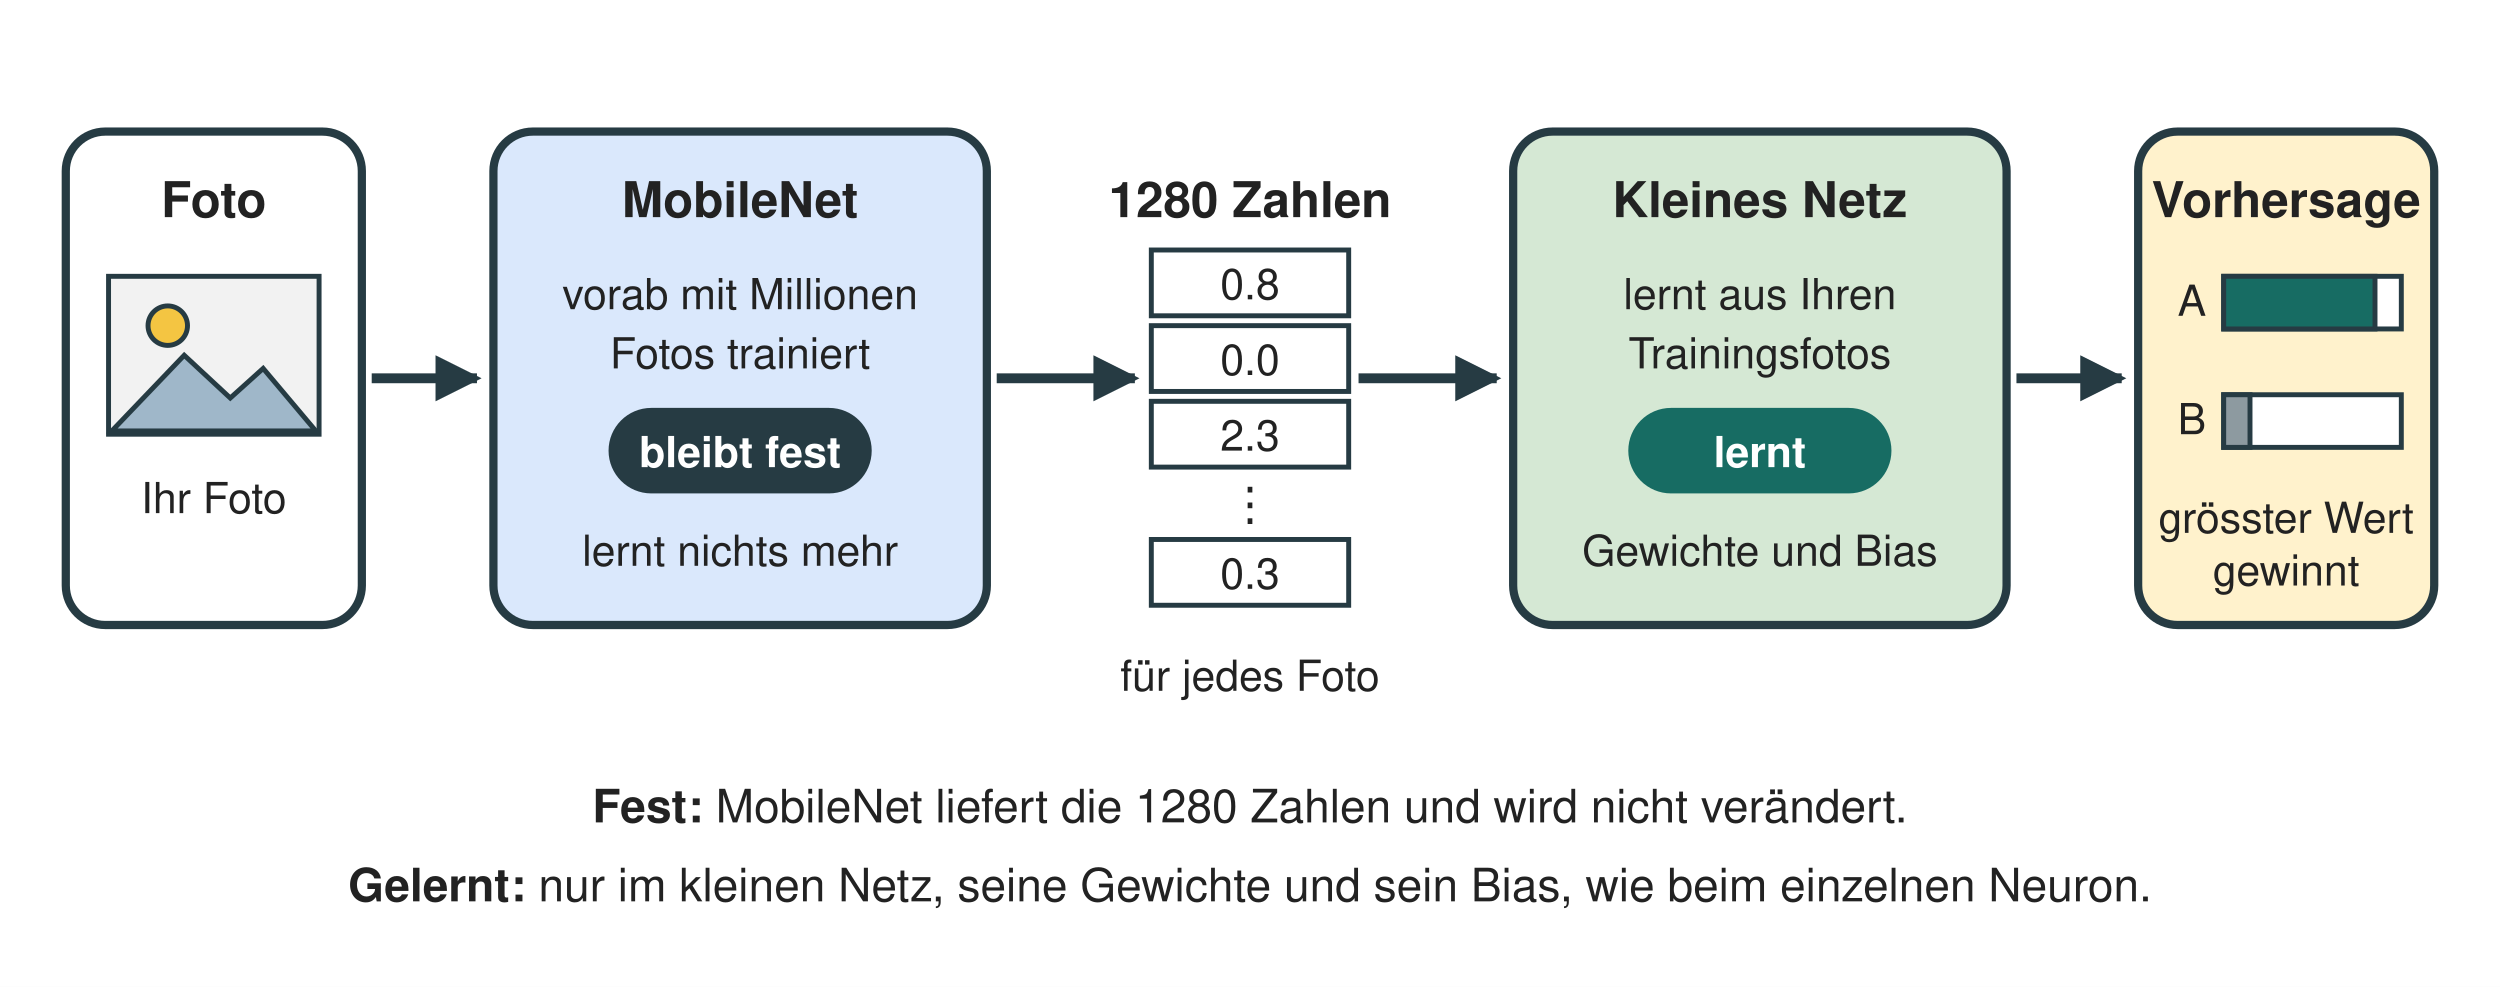
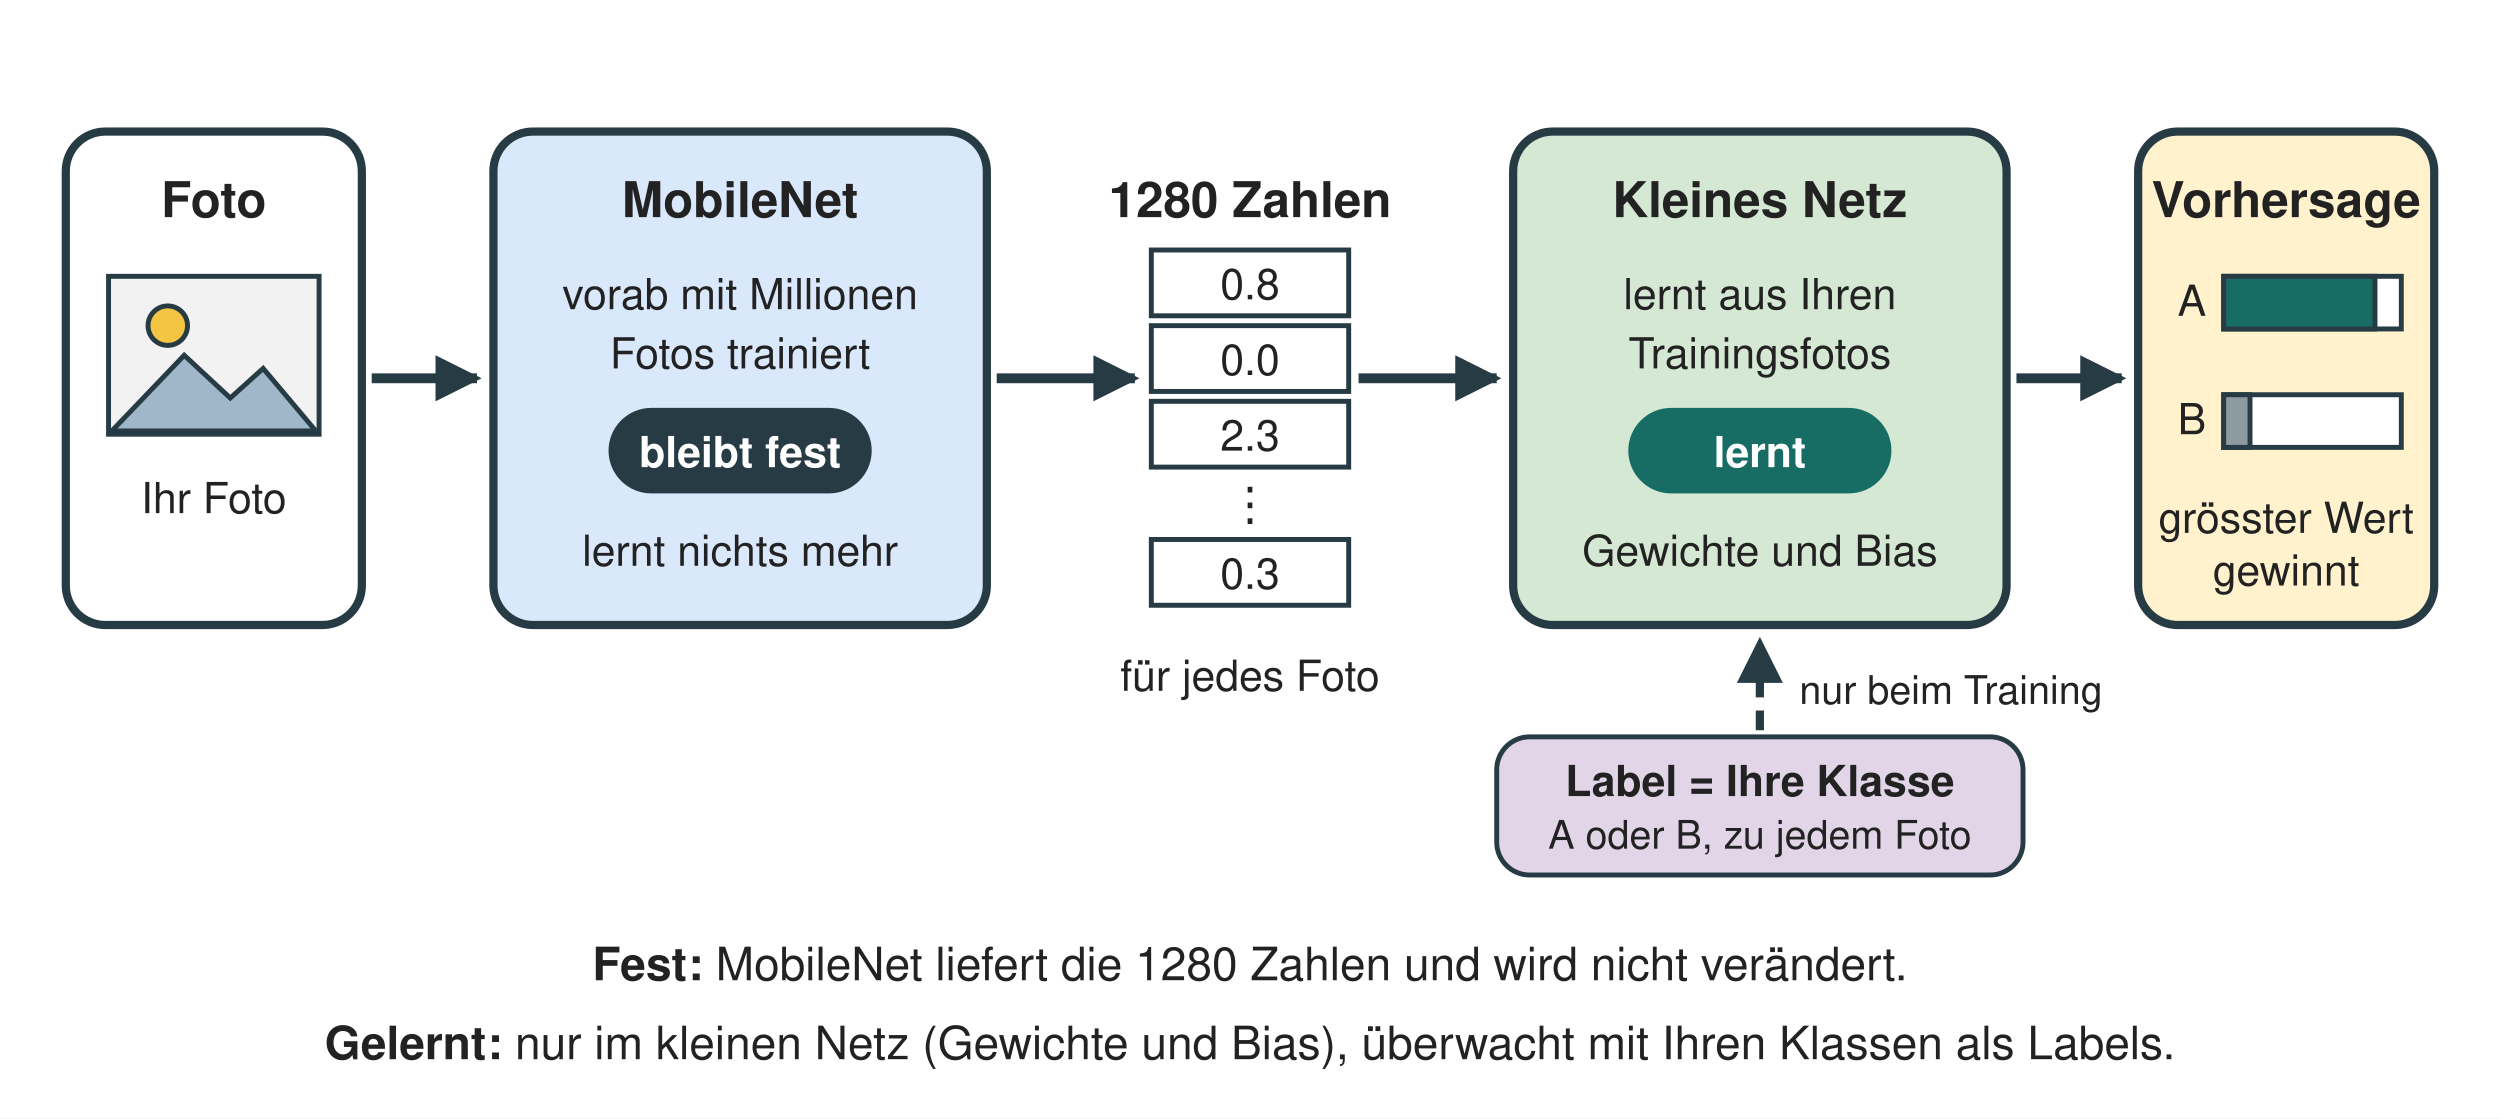
- <svg xmlns="http://www.w3.org/2000/svg" width="760" height="300" viewBox="0 0 760 300" font-family="Helvetica, Arial, sans-serif" font-size="14" role="img" aria-labelledby="mb-titel mb-beschr">
+ <svg xmlns="http://www.w3.org/2000/svg" width="760" height="340" viewBox="0 0 760 340" font-family="Helvetica, Arial, sans-serif" font-size="14" role="img" aria-labelledby="mb-titel mb-beschr">
  <defs>
    <marker id="pf" markerUnits="userSpaceOnUse" viewBox="0 0 10 10" refX="9" refY="5" markerWidth="14" markerHeight="14" orient="auto">
      <path d="M0,0 L10,5 L0,10 z" fill="#263b43" />
    </marker>
  </defs>
-   <rect width="760" height="300" fill="#ffffff" />
+   <rect width="760" height="340" fill="#ffffff" />
  <g stroke="#263b43" stroke-width="2.5">
    <rect x="20" y="40" width="90" height="150" rx="12" fill="#ffffff" />
    <rect x="150" y="40" width="150" height="150" rx="12" fill="#dae8fc" />
    <rect x="460" y="40" width="150" height="150" rx="12" fill="#d5e8d4" />
    <rect x="650" y="40" width="90" height="150" rx="12" fill="#fff2cc" />
  </g>
  <g fill="#222" text-anchor="middle" font-weight="bold" font-size="15">
    <text x="65" y="66">Foto</text>
    <text x="225" y="66">MobileNet</text>
    <text x="380" y="66">1280 Zahlen</text>
    <text x="535" y="66">Kleines Netz</text>
    <text x="695" y="66">Vorhersage</text>
  </g>
  <g stroke="#263b43" stroke-width="1.5">
    <rect x="33" y="84" width="64" height="48" fill="#f2f2f2" />
    <circle cx="51" cy="99" r="6" fill="#f4c542" />
    <polygon points="34,131 56,108 70,121 80,112 96,131" fill="#9fb7c9" />
  </g>
  <text x="65" y="156" text-anchor="middle" fill="#222" font-size="13">Ihr Foto</text>
  <g fill="#222" text-anchor="middle" font-size="13">
    <text x="225" y="94">vorab mit Millionen</text>
    <text x="225" y="112">Fotos trainiert</text>
    <text x="225" y="172">lernt nichts mehr</text>
  </g>
  <rect x="185" y="124" width="80" height="26" rx="13" fill="#263b43" />
  <text x="225" y="142" text-anchor="middle" fill="#ffffff" font-weight="bold" font-size="13">bleibt fest</text>
  <g stroke="#263b43" stroke-width="1.5" fill="#ffffff">
    <rect x="350" y="76" width="60" height="20" />
    <rect x="350" y="99" width="60" height="20" />
    <rect x="350" y="122" width="60" height="20" />
    <rect x="350" y="164" width="60" height="20" />
  </g>
  <g fill="#222" text-anchor="middle" font-size="13">
    <text x="380" y="91">0.8</text>
    <text x="380" y="114">0.0</text>
    <text x="380" y="137">2.3</text>
    <text x="380" y="158" font-size="14">⋮</text>
    <text x="380" y="179">0.3</text>
  </g>
  <text x="380" y="210" text-anchor="middle" fill="#222" font-size="13">für jedes Foto</text>
  <g fill="#222" text-anchor="middle" font-size="13">
    <text x="535" y="94">lernt aus Ihren</text>
    <text x="535" y="112">Trainingsfotos</text>
    <text x="535" y="172">Gewichte und Bias</text>
  </g>
  <rect x="495" y="124" width="80" height="26" rx="13" fill="#176c63" />
  <text x="535" y="142" text-anchor="middle" fill="#ffffff" font-weight="bold" font-size="13">lernt</text>
  <g fill="#222" font-size="13">
    <text x="662" y="96">A</text>
    <text x="662" y="132">B</text>
  </g>
  <g stroke="#263b43" stroke-width="1.5">
    <rect x="676" y="84" width="54" height="16" fill="#ffffff" />
    <rect x="676" y="120" width="54" height="16" fill="#ffffff" />
    <rect x="676" y="84" width="46" height="16" fill="#176c63" />
    <rect x="676" y="120" width="8" height="16" fill="#8d9aa0" />
  </g>
  <g fill="#222" text-anchor="middle" font-size="13">
    <text x="695" y="162">grösster Wert</text>
    <text x="695" y="178">gewinnt</text>
  </g>
  <g fill="none" stroke="#263b43" stroke-width="3" marker-end="url(#pf)">
    <line x1="113" y1="115" x2="145" y2="115" />
    <line x1="303" y1="115" x2="345" y2="115" />
    <line x1="413" y1="115" x2="455" y2="115" />
    <line x1="613" y1="115" x2="645" y2="115" />
  </g>
+   <rect x="455" y="224" width="160" height="42" rx="10" fill="#e1d5e7" stroke="#263b43" stroke-width="1.5" />
+   <g fill="#222" text-anchor="middle">
+     <text x="535" y="242" font-weight="bold" font-size="13">Label = Ihre Klasse</text>
+     <text x="535" y="258" font-size="12">A oder B, zu jedem Foto</text>
+   </g>
+   <line x1="535" y1="222" x2="535" y2="195" fill="none" stroke="#263b43" stroke-width="2.5" stroke-dasharray="6 4" marker-end="url(#pf)" />
+   <text x="547" y="214" fill="#222" font-size="12">nur beim Training</text>
  <g fill="#222" text-anchor="middle" font-size="14">
-     <text x="380" y="250">
+     <text x="380" y="298">
      <tspan font-weight="bold">Fest:</tspan> MobileNet liefert die 1280 Zahlen und wird nicht verändert.</text>
-     <text x="380" y="274">
-       <tspan font-weight="bold">Gelernt:</tspan> nur im kleinen Netz, seine Gewichte und sein Bias, wie beim einzelnen Neuron.</text>
+     <text x="380" y="322">
+       <tspan font-weight="bold">Gelernt:</tspan> nur im kleinen Netz (Gewichte und Bias), überwacht mit Ihren Klassen als Labels.</text>
  </g>
</svg>
